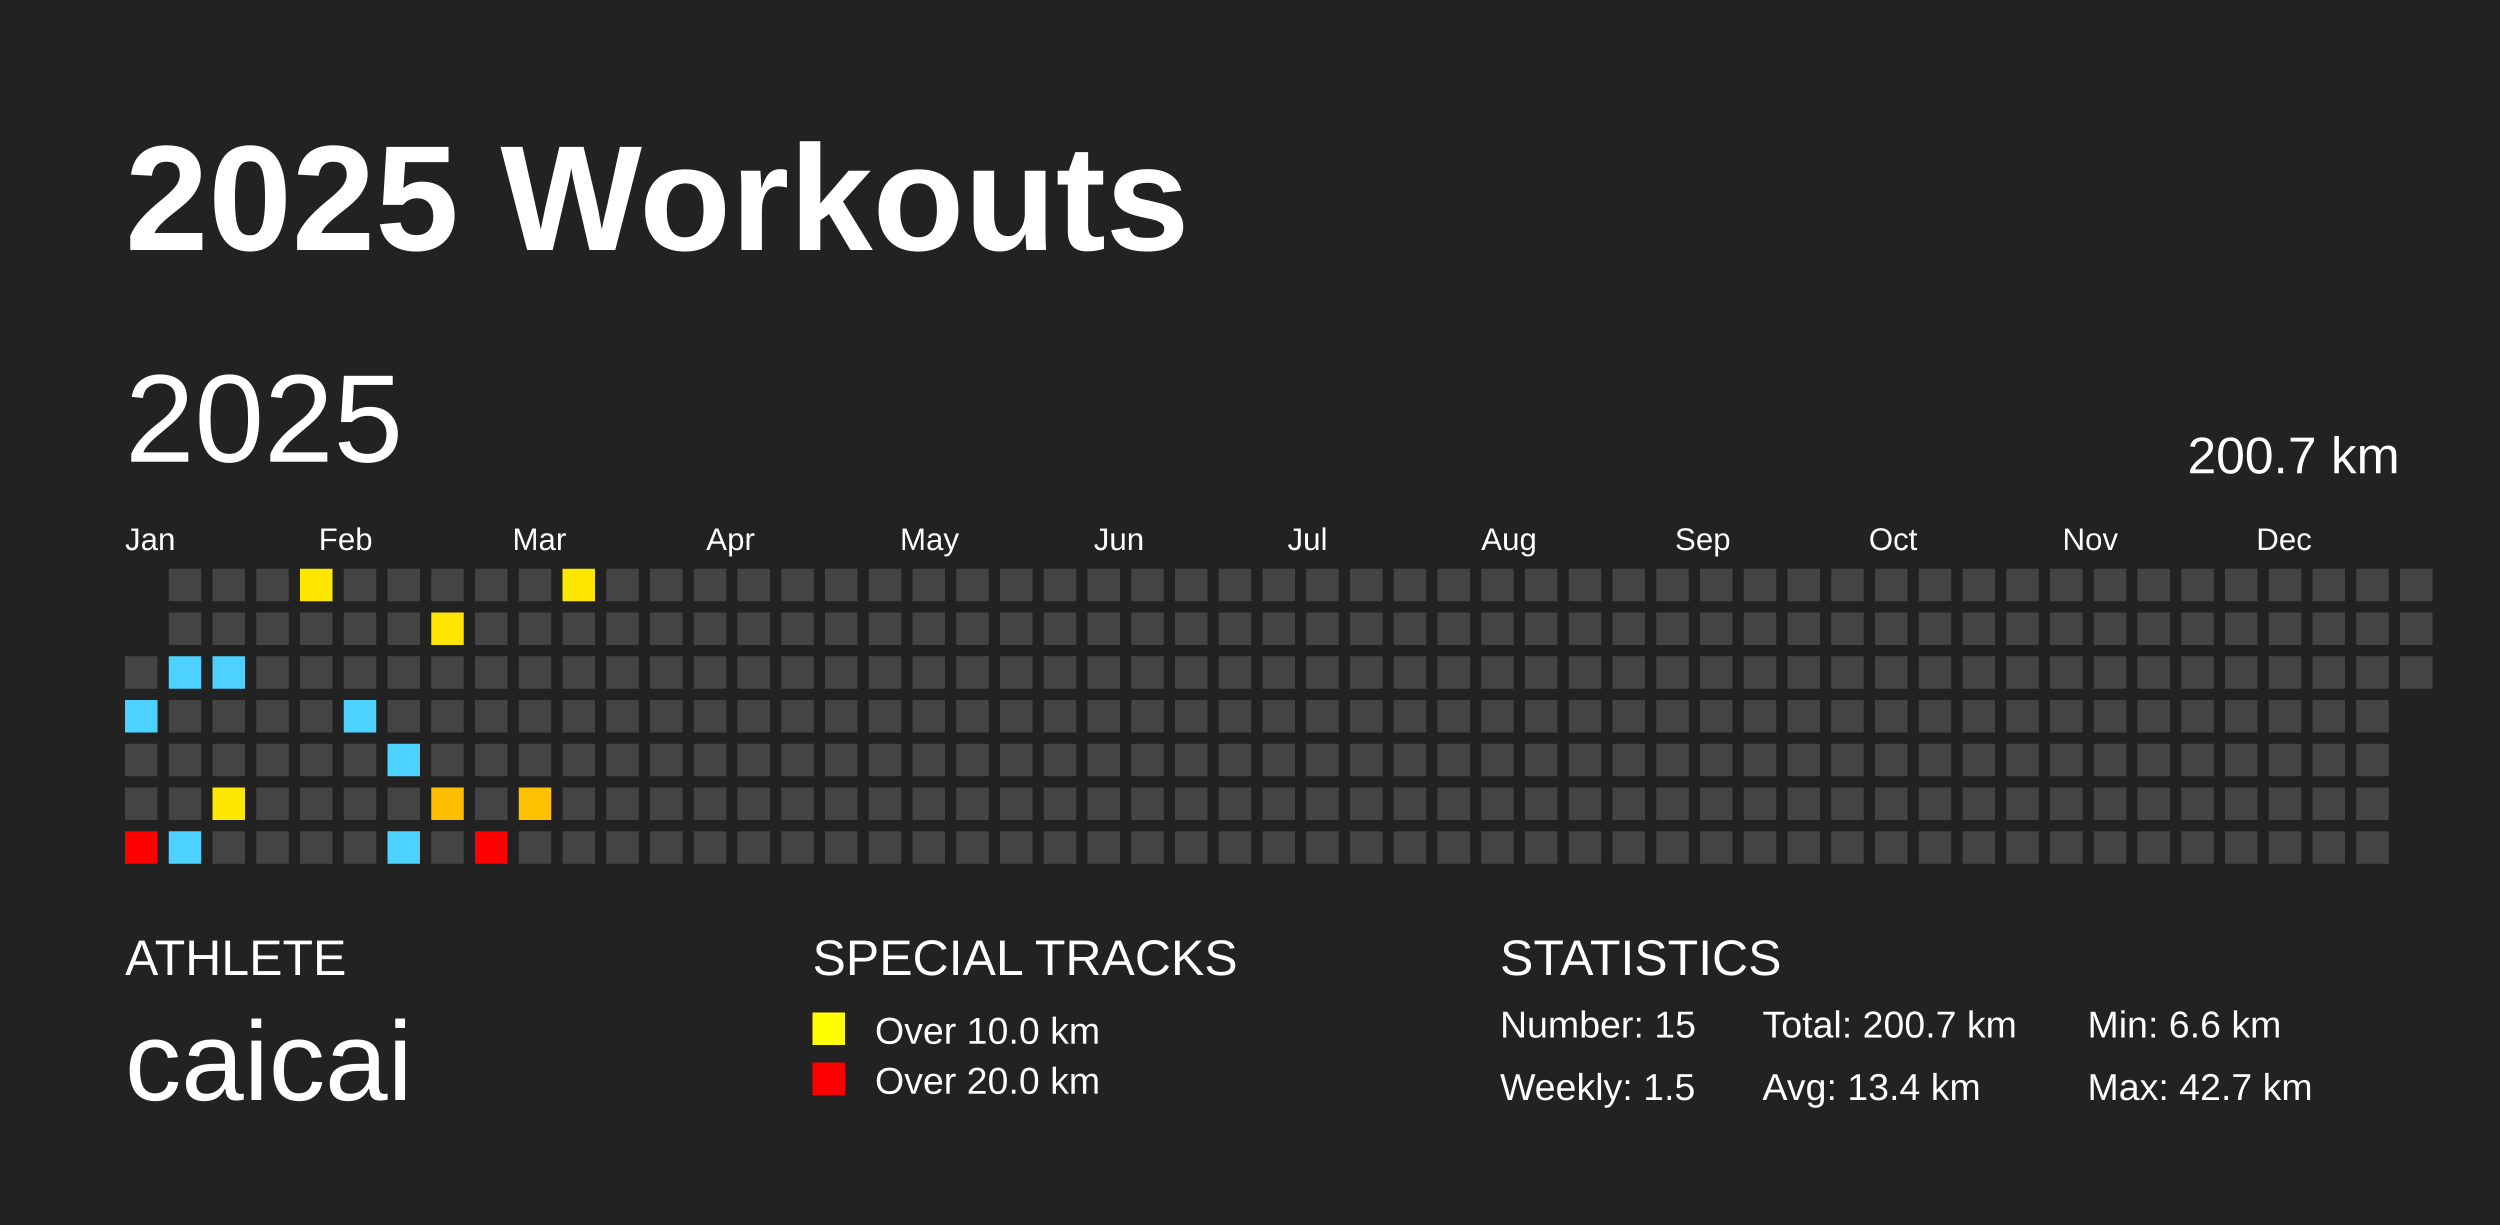
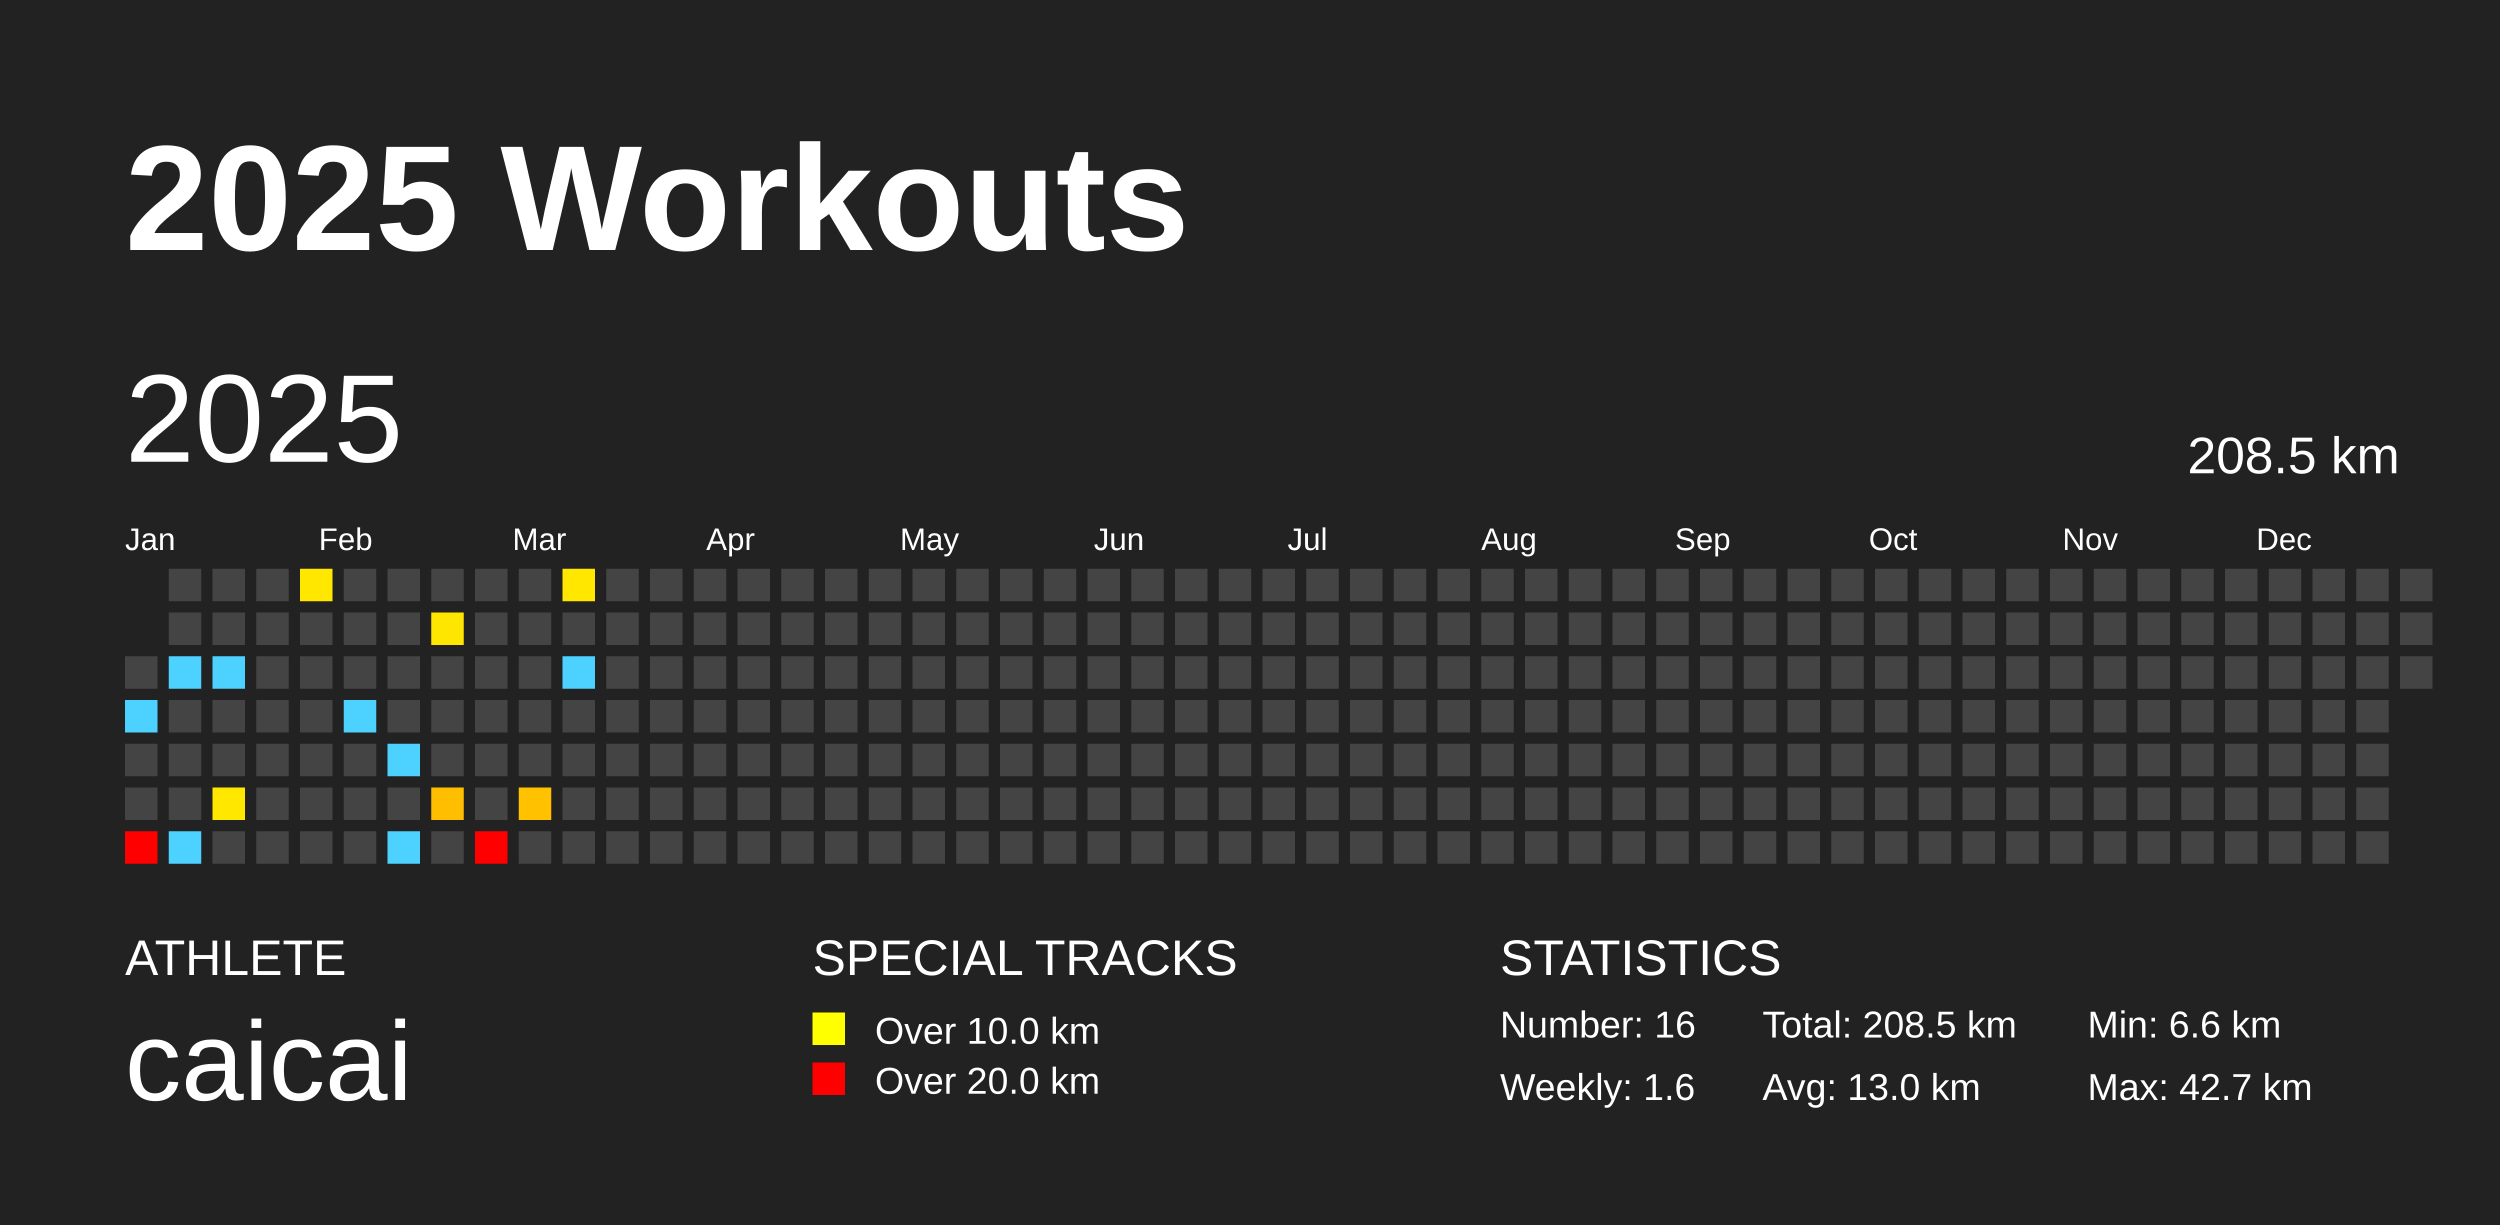
<svg xmlns="http://www.w3.org/2000/svg" baseProfile="full" height="98mm" version="1.1" viewBox="0,0,200,98" width="200mm">
  <defs />
  <rect fill="#222222" height="98" width="200" x="0" y="0" />
  <text fill="#FFFFFF" style="font-size:12px; font-family:Arial; font-weight:bold;" x="10" y="20">2025 Workouts</text>
  <text fill="#FFFFFF" style="font-size:4px; font-family:Arial" x="10" y="78">ATHLETE</text>
  <text fill="#FFFFFF" style="font-size:9px; font-family:Arial" x="10" y="88">caicai</text>
  <text fill="#FFFFFF" style="font-size:4px; font-family:Arial" x="65" y="78">SPECIAL TRACKS</text>
  <rect fill="yellow" height="2.6" width="2.6" x="65" y="81" />
  <text fill="#FFFFFF" style="font-size:3px; font-family:Arial" x="70" y="83.5">Over 10.0 km</text>
  <rect fill="red" height="2.6" width="2.6" x="65" y="85" />
  <text fill="#FFFFFF" style="font-size:3px; font-family:Arial" x="70" y="87.5">Over 20.0 km</text>
  <text fill="#FFFFFF" style="font-size:4px; font-family:Arial" x="120" y="78">STATISTICS</text>
-   <text fill="#FFFFFF" style="font-size:3px; font-family:Arial" x="120" y="83">Number: 15</text>
-   <text fill="#FFFFFF" style="font-size:3px; font-family:Arial" x="120" y="88">Weekly: 1.5</text>
-   <text fill="#FFFFFF" style="font-size:3px; font-family:Arial" x="141" y="83">Total: 200.7 km</text>
-   <text fill="#FFFFFF" style="font-size:3px; font-family:Arial" x="141" y="88">Avg: 13.4 km</text>
+   <text fill="#FFFFFF" style="font-size:3px; font-family:Arial" x="120" y="83">Number: 16</text>
+   <text fill="#FFFFFF" style="font-size:3px; font-family:Arial" x="120" y="88">Weekly: 1.6</text>
+   <text fill="#FFFFFF" style="font-size:3px; font-family:Arial" x="141" y="83">Total: 208.5 km</text>
+   <text fill="#FFFFFF" style="font-size:3px; font-family:Arial" x="141" y="88">Avg: 13.0 km</text>
  <text fill="#FFFFFF" style="font-size:3px; font-family:Arial" x="167" y="83">Min: 6.6 km</text>
  <text fill="#FFFFFF" style="font-size:3px; font-family:Arial" x="167" y="88">Max: 42.7 km</text>
  <text dominant-baseline="hanging" fill="#FFFFFF" style="font-size:10.0px; font-family:Arial;" x="10" y="30">2025</text>
-   <text dominant-baseline="hanging" fill="#FFFFFF" style="font-size:4.125px; font-family:Arial;" x="175" y="35">200.7 km</text>
+   <text dominant-baseline="hanging" fill="#FFFFFF" style="font-size:4.125px; font-family:Arial;" x="175" y="35">208.5 km</text>
  <text fill="#FFFFFF" style="font-size:2.5px; font-family:Arial" x="10.0" y="44">Jan</text>
  <text fill="#FFFFFF" style="font-size:2.5px; font-family:Arial" x="25.5" y="44">Feb</text>
  <text fill="#FFFFFF" style="font-size:2.5px; font-family:Arial" x="41.0" y="44">Mar</text>
  <text fill="#FFFFFF" style="font-size:2.5px; font-family:Arial" x="56.5" y="44">Apr</text>
  <text fill="#FFFFFF" style="font-size:2.5px; font-family:Arial" x="72.0" y="44">May</text>
  <text fill="#FFFFFF" style="font-size:2.5px; font-family:Arial" x="87.5" y="44">Jun</text>
  <text fill="#FFFFFF" style="font-size:2.5px; font-family:Arial" x="103.0" y="44">Jul</text>
  <text fill="#FFFFFF" style="font-size:2.5px; font-family:Arial" x="118.5" y="44">Aug</text>
  <text fill="#FFFFFF" style="font-size:2.5px; font-family:Arial" x="134.0" y="44">Sep</text>
  <text fill="#FFFFFF" style="font-size:2.5px; font-family:Arial" x="149.5" y="44">Oct</text>
  <text fill="#FFFFFF" style="font-size:2.5px; font-family:Arial" x="165.0" y="44">Nov</text>
  <text fill="#FFFFFF" style="font-size:2.5px; font-family:Arial" x="180.5" y="44">Dec</text>
  <rect fill="#444444" height="2.6" width="2.6" x="10.0" y="52.5" />
  <rect fill="#4dd2ff" height="2.6" width="2.6" x="10.0" y="56.0" />
  <rect fill="#444444" height="2.6" width="2.6" x="10.0" y="59.5" />
  <rect fill="#444444" height="2.6" width="2.6" x="10.0" y="63.0" />
  <rect fill="red" height="2.6" width="2.6" x="10.0" y="66.5" />
  <rect fill="#444444" height="2.6" width="2.6" x="13.5" y="45.5" />
  <rect fill="#444444" height="2.6" width="2.6" x="13.5" y="49.0" />
  <rect fill="#4dd2ff" height="2.6" width="2.6" x="13.5" y="52.5" />
  <rect fill="#444444" height="2.6" width="2.6" x="13.5" y="56.0" />
  <rect fill="#444444" height="2.6" width="2.6" x="13.5" y="59.5" />
  <rect fill="#444444" height="2.6" width="2.6" x="13.5" y="63.0" />
  <rect fill="#4dd2ff" height="2.6" width="2.6" x="13.5" y="66.5" />
  <rect fill="#444444" height="2.6" width="2.6" x="17.0" y="45.5" />
  <rect fill="#444444" height="2.6" width="2.6" x="17.0" y="49.0" />
  <rect fill="#4dd2ff" height="2.6" width="2.6" x="17.0" y="52.5" />
  <rect fill="#444444" height="2.6" width="2.6" x="17.0" y="56.0" />
  <rect fill="#444444" height="2.6" width="2.6" x="17.0" y="59.5" />
  <rect fill="#ffe700" height="2.6" width="2.6" x="17.0" y="63.0" />
  <rect fill="#444444" height="2.6" width="2.6" x="17.0" y="66.5" />
  <rect fill="#444444" height="2.6" width="2.6" x="20.5" y="45.5" />
  <rect fill="#444444" height="2.6" width="2.6" x="20.5" y="49.0" />
  <rect fill="#444444" height="2.6" width="2.6" x="20.5" y="52.5" />
  <rect fill="#444444" height="2.6" width="2.6" x="20.5" y="56.0" />
  <rect fill="#444444" height="2.6" width="2.6" x="20.5" y="59.5" />
  <rect fill="#444444" height="2.6" width="2.6" x="20.5" y="63.0" />
  <rect fill="#444444" height="2.6" width="2.6" x="20.5" y="66.5" />
  <rect fill="#ffe700" height="2.6" width="2.6" x="24.0" y="45.5" />
  <rect fill="#444444" height="2.6" width="2.6" x="24.0" y="49.0" />
  <rect fill="#444444" height="2.6" width="2.6" x="24.0" y="52.5" />
  <rect fill="#444444" height="2.6" width="2.6" x="24.0" y="56.0" />
  <rect fill="#444444" height="2.6" width="2.6" x="24.0" y="59.5" />
  <rect fill="#444444" height="2.6" width="2.6" x="24.0" y="63.0" />
  <rect fill="#444444" height="2.6" width="2.6" x="24.0" y="66.5" />
  <rect fill="#444444" height="2.6" width="2.6" x="27.5" y="45.5" />
  <rect fill="#444444" height="2.6" width="2.6" x="27.5" y="49.0" />
  <rect fill="#444444" height="2.6" width="2.6" x="27.5" y="52.5" />
  <rect fill="#4dd2ff" height="2.6" width="2.6" x="27.5" y="56.0" />
  <rect fill="#444444" height="2.6" width="2.6" x="27.5" y="59.5" />
  <rect fill="#444444" height="2.6" width="2.6" x="27.5" y="63.0" />
  <rect fill="#444444" height="2.6" width="2.6" x="27.5" y="66.5" />
  <rect fill="#444444" height="2.6" width="2.6" x="31.0" y="45.5" />
  <rect fill="#444444" height="2.6" width="2.6" x="31.0" y="49.0" />
  <rect fill="#444444" height="2.6" width="2.6" x="31.0" y="52.5" />
  <rect fill="#444444" height="2.6" width="2.6" x="31.0" y="56.0" />
  <rect fill="#4dd2ff" height="2.6" width="2.6" x="31.0" y="59.5" />
  <rect fill="#444444" height="2.6" width="2.6" x="31.0" y="63.0" />
  <rect fill="#4dd2ff" height="2.6" width="2.6" x="31.0" y="66.5" />
  <rect fill="#444444" height="2.6" width="2.6" x="34.5" y="45.5" />
  <rect fill="#ffe600" height="2.6" width="2.6" x="34.5" y="49.0" />
  <rect fill="#444444" height="2.6" width="2.6" x="34.5" y="52.5" />
  <rect fill="#444444" height="2.6" width="2.6" x="34.5" y="56.0" />
  <rect fill="#444444" height="2.6" width="2.6" x="34.5" y="59.5" />
  <rect fill="#ffbf00" height="2.6" width="2.6" x="34.5" y="63.0" />
  <rect fill="#444444" height="2.6" width="2.6" x="34.5" y="66.5" />
  <rect fill="#444444" height="2.6" width="2.6" x="38.0" y="45.5" />
  <rect fill="#444444" height="2.6" width="2.6" x="38.0" y="49.0" />
  <rect fill="#444444" height="2.6" width="2.6" x="38.0" y="52.5" />
  <rect fill="#444444" height="2.6" width="2.6" x="38.0" y="56.0" />
  <rect fill="#444444" height="2.6" width="2.6" x="38.0" y="59.5" />
  <rect fill="#444444" height="2.6" width="2.6" x="38.0" y="63.0" />
  <rect fill="red" height="2.6" width="2.6" x="38.0" y="66.5" />
  <rect fill="#444444" height="2.6" width="2.6" x="41.5" y="45.5" />
  <rect fill="#444444" height="2.6" width="2.6" x="41.5" y="49.0" />
  <rect fill="#444444" height="2.6" width="2.6" x="41.5" y="52.5" />
  <rect fill="#444444" height="2.6" width="2.6" x="41.5" y="56.0" />
  <rect fill="#444444" height="2.6" width="2.6" x="41.5" y="59.5" />
  <rect fill="#ffc100" height="2.6" width="2.6" x="41.5" y="63.0" />
  <rect fill="#444444" height="2.6" width="2.6" x="41.5" y="66.5" />
  <rect fill="#ffe700" height="2.6" width="2.6" x="45.0" y="45.5" />
  <rect fill="#444444" height="2.6" width="2.6" x="45.0" y="49.0" />
-   <rect fill="#444444" height="2.6" width="2.6" x="45.0" y="52.5" />
+   <rect fill="#4dd2ff" height="2.6" width="2.6" x="45.0" y="52.5" />
  <rect fill="#444444" height="2.6" width="2.6" x="45.0" y="56.0" />
  <rect fill="#444444" height="2.6" width="2.6" x="45.0" y="59.5" />
  <rect fill="#444444" height="2.6" width="2.6" x="45.0" y="63.0" />
  <rect fill="#444444" height="2.6" width="2.6" x="45.0" y="66.5" />
  <rect fill="#444444" height="2.6" width="2.6" x="48.5" y="45.5" />
  <rect fill="#444444" height="2.6" width="2.6" x="48.5" y="49.0" />
  <rect fill="#444444" height="2.6" width="2.6" x="48.5" y="52.5" />
  <rect fill="#444444" height="2.6" width="2.6" x="48.5" y="56.0" />
  <rect fill="#444444" height="2.6" width="2.6" x="48.5" y="59.5" />
  <rect fill="#444444" height="2.6" width="2.6" x="48.5" y="63.0" />
  <rect fill="#444444" height="2.6" width="2.6" x="48.5" y="66.5" />
  <rect fill="#444444" height="2.6" width="2.6" x="52.0" y="45.5" />
  <rect fill="#444444" height="2.6" width="2.6" x="52.0" y="49.0" />
  <rect fill="#444444" height="2.6" width="2.6" x="52.0" y="52.5" />
  <rect fill="#444444" height="2.6" width="2.6" x="52.0" y="56.0" />
  <rect fill="#444444" height="2.6" width="2.6" x="52.0" y="59.5" />
  <rect fill="#444444" height="2.6" width="2.6" x="52.0" y="63.0" />
  <rect fill="#444444" height="2.6" width="2.6" x="52.0" y="66.5" />
  <rect fill="#444444" height="2.6" width="2.6" x="55.5" y="45.5" />
  <rect fill="#444444" height="2.6" width="2.6" x="55.5" y="49.0" />
  <rect fill="#444444" height="2.6" width="2.6" x="55.5" y="52.5" />
  <rect fill="#444444" height="2.6" width="2.6" x="55.5" y="56.0" />
  <rect fill="#444444" height="2.6" width="2.6" x="55.5" y="59.5" />
  <rect fill="#444444" height="2.6" width="2.6" x="55.5" y="63.0" />
  <rect fill="#444444" height="2.6" width="2.6" x="55.5" y="66.5" />
  <rect fill="#444444" height="2.6" width="2.6" x="59.0" y="45.5" />
  <rect fill="#444444" height="2.6" width="2.6" x="59.0" y="49.0" />
  <rect fill="#444444" height="2.6" width="2.6" x="59.0" y="52.5" />
  <rect fill="#444444" height="2.6" width="2.6" x="59.0" y="56.0" />
  <rect fill="#444444" height="2.6" width="2.6" x="59.0" y="59.5" />
  <rect fill="#444444" height="2.6" width="2.6" x="59.0" y="63.0" />
  <rect fill="#444444" height="2.6" width="2.6" x="59.0" y="66.5" />
  <rect fill="#444444" height="2.6" width="2.6" x="62.5" y="45.5" />
  <rect fill="#444444" height="2.6" width="2.6" x="62.5" y="49.0" />
  <rect fill="#444444" height="2.6" width="2.6" x="62.5" y="52.5" />
  <rect fill="#444444" height="2.6" width="2.6" x="62.5" y="56.0" />
  <rect fill="#444444" height="2.6" width="2.6" x="62.5" y="59.5" />
  <rect fill="#444444" height="2.6" width="2.6" x="62.5" y="63.0" />
  <rect fill="#444444" height="2.6" width="2.6" x="62.5" y="66.5" />
  <rect fill="#444444" height="2.6" width="2.6" x="66.0" y="45.5" />
  <rect fill="#444444" height="2.6" width="2.6" x="66.0" y="49.0" />
  <rect fill="#444444" height="2.6" width="2.6" x="66.0" y="52.5" />
  <rect fill="#444444" height="2.6" width="2.6" x="66.0" y="56.0" />
  <rect fill="#444444" height="2.6" width="2.6" x="66.0" y="59.5" />
  <rect fill="#444444" height="2.6" width="2.6" x="66.0" y="63.0" />
  <rect fill="#444444" height="2.6" width="2.6" x="66.0" y="66.5" />
  <rect fill="#444444" height="2.6" width="2.6" x="69.5" y="45.5" />
  <rect fill="#444444" height="2.6" width="2.6" x="69.5" y="49.0" />
  <rect fill="#444444" height="2.6" width="2.6" x="69.5" y="52.5" />
  <rect fill="#444444" height="2.6" width="2.6" x="69.5" y="56.0" />
  <rect fill="#444444" height="2.6" width="2.6" x="69.5" y="59.5" />
  <rect fill="#444444" height="2.6" width="2.6" x="69.5" y="63.0" />
  <rect fill="#444444" height="2.6" width="2.6" x="69.5" y="66.5" />
  <rect fill="#444444" height="2.6" width="2.6" x="73.0" y="45.5" />
  <rect fill="#444444" height="2.6" width="2.6" x="73.0" y="49.0" />
  <rect fill="#444444" height="2.6" width="2.6" x="73.0" y="52.5" />
  <rect fill="#444444" height="2.6" width="2.6" x="73.0" y="56.0" />
  <rect fill="#444444" height="2.6" width="2.6" x="73.0" y="59.5" />
  <rect fill="#444444" height="2.6" width="2.6" x="73.0" y="63.0" />
  <rect fill="#444444" height="2.6" width="2.6" x="73.0" y="66.5" />
  <rect fill="#444444" height="2.6" width="2.6" x="76.5" y="45.5" />
  <rect fill="#444444" height="2.6" width="2.6" x="76.5" y="49.0" />
  <rect fill="#444444" height="2.6" width="2.6" x="76.5" y="52.5" />
  <rect fill="#444444" height="2.6" width="2.6" x="76.5" y="56.0" />
  <rect fill="#444444" height="2.6" width="2.6" x="76.5" y="59.5" />
  <rect fill="#444444" height="2.6" width="2.6" x="76.5" y="63.0" />
  <rect fill="#444444" height="2.6" width="2.6" x="76.5" y="66.5" />
  <rect fill="#444444" height="2.6" width="2.6" x="80.0" y="45.5" />
  <rect fill="#444444" height="2.6" width="2.6" x="80.0" y="49.0" />
  <rect fill="#444444" height="2.6" width="2.6" x="80.0" y="52.5" />
  <rect fill="#444444" height="2.6" width="2.6" x="80.0" y="56.0" />
  <rect fill="#444444" height="2.6" width="2.6" x="80.0" y="59.5" />
  <rect fill="#444444" height="2.6" width="2.6" x="80.0" y="63.0" />
  <rect fill="#444444" height="2.6" width="2.6" x="80.0" y="66.5" />
  <rect fill="#444444" height="2.6" width="2.6" x="83.5" y="45.5" />
  <rect fill="#444444" height="2.6" width="2.6" x="83.5" y="49.0" />
  <rect fill="#444444" height="2.6" width="2.6" x="83.5" y="52.5" />
  <rect fill="#444444" height="2.6" width="2.6" x="83.5" y="56.0" />
  <rect fill="#444444" height="2.6" width="2.6" x="83.5" y="59.5" />
  <rect fill="#444444" height="2.6" width="2.6" x="83.5" y="63.0" />
  <rect fill="#444444" height="2.6" width="2.6" x="83.5" y="66.5" />
  <rect fill="#444444" height="2.6" width="2.6" x="87.0" y="45.5" />
  <rect fill="#444444" height="2.6" width="2.6" x="87.0" y="49.0" />
  <rect fill="#444444" height="2.6" width="2.6" x="87.0" y="52.5" />
  <rect fill="#444444" height="2.6" width="2.6" x="87.0" y="56.0" />
  <rect fill="#444444" height="2.6" width="2.6" x="87.0" y="59.5" />
  <rect fill="#444444" height="2.6" width="2.6" x="87.0" y="63.0" />
  <rect fill="#444444" height="2.6" width="2.6" x="87.0" y="66.5" />
  <rect fill="#444444" height="2.6" width="2.6" x="90.5" y="45.5" />
  <rect fill="#444444" height="2.6" width="2.6" x="90.5" y="49.0" />
  <rect fill="#444444" height="2.6" width="2.6" x="90.5" y="52.5" />
  <rect fill="#444444" height="2.6" width="2.6" x="90.5" y="56.0" />
  <rect fill="#444444" height="2.6" width="2.6" x="90.5" y="59.5" />
  <rect fill="#444444" height="2.6" width="2.6" x="90.5" y="63.0" />
  <rect fill="#444444" height="2.6" width="2.6" x="90.5" y="66.5" />
  <rect fill="#444444" height="2.6" width="2.6" x="94.0" y="45.5" />
  <rect fill="#444444" height="2.6" width="2.6" x="94.0" y="49.0" />
  <rect fill="#444444" height="2.6" width="2.6" x="94.0" y="52.5" />
  <rect fill="#444444" height="2.6" width="2.6" x="94.0" y="56.0" />
  <rect fill="#444444" height="2.6" width="2.6" x="94.0" y="59.5" />
  <rect fill="#444444" height="2.6" width="2.6" x="94.0" y="63.0" />
  <rect fill="#444444" height="2.6" width="2.6" x="94.0" y="66.5" />
  <rect fill="#444444" height="2.6" width="2.6" x="97.5" y="45.5" />
  <rect fill="#444444" height="2.6" width="2.6" x="97.5" y="49.0" />
  <rect fill="#444444" height="2.6" width="2.6" x="97.5" y="52.5" />
  <rect fill="#444444" height="2.6" width="2.6" x="97.5" y="56.0" />
  <rect fill="#444444" height="2.6" width="2.6" x="97.5" y="59.5" />
  <rect fill="#444444" height="2.6" width="2.6" x="97.5" y="63.0" />
  <rect fill="#444444" height="2.6" width="2.6" x="97.5" y="66.5" />
  <rect fill="#444444" height="2.6" width="2.6" x="101.0" y="45.5" />
  <rect fill="#444444" height="2.6" width="2.6" x="101.0" y="49.0" />
  <rect fill="#444444" height="2.6" width="2.6" x="101.0" y="52.5" />
  <rect fill="#444444" height="2.6" width="2.6" x="101.0" y="56.0" />
  <rect fill="#444444" height="2.6" width="2.6" x="101.0" y="59.5" />
  <rect fill="#444444" height="2.6" width="2.6" x="101.0" y="63.0" />
  <rect fill="#444444" height="2.6" width="2.6" x="101.0" y="66.5" />
  <rect fill="#444444" height="2.6" width="2.6" x="104.5" y="45.5" />
  <rect fill="#444444" height="2.6" width="2.6" x="104.5" y="49.0" />
  <rect fill="#444444" height="2.6" width="2.6" x="104.5" y="52.5" />
  <rect fill="#444444" height="2.6" width="2.6" x="104.5" y="56.0" />
  <rect fill="#444444" height="2.6" width="2.6" x="104.5" y="59.5" />
  <rect fill="#444444" height="2.6" width="2.6" x="104.5" y="63.0" />
  <rect fill="#444444" height="2.6" width="2.6" x="104.5" y="66.5" />
  <rect fill="#444444" height="2.6" width="2.6" x="108.0" y="45.5" />
  <rect fill="#444444" height="2.6" width="2.6" x="108.0" y="49.0" />
  <rect fill="#444444" height="2.6" width="2.6" x="108.0" y="52.5" />
  <rect fill="#444444" height="2.6" width="2.6" x="108.0" y="56.0" />
  <rect fill="#444444" height="2.6" width="2.6" x="108.0" y="59.5" />
  <rect fill="#444444" height="2.6" width="2.6" x="108.0" y="63.0" />
  <rect fill="#444444" height="2.6" width="2.6" x="108.0" y="66.5" />
  <rect fill="#444444" height="2.6" width="2.6" x="111.5" y="45.5" />
  <rect fill="#444444" height="2.6" width="2.6" x="111.5" y="49.0" />
  <rect fill="#444444" height="2.6" width="2.6" x="111.5" y="52.5" />
  <rect fill="#444444" height="2.6" width="2.6" x="111.5" y="56.0" />
  <rect fill="#444444" height="2.6" width="2.6" x="111.5" y="59.5" />
  <rect fill="#444444" height="2.6" width="2.6" x="111.5" y="63.0" />
  <rect fill="#444444" height="2.6" width="2.6" x="111.5" y="66.5" />
  <rect fill="#444444" height="2.6" width="2.6" x="115.0" y="45.5" />
  <rect fill="#444444" height="2.6" width="2.6" x="115.0" y="49.0" />
  <rect fill="#444444" height="2.6" width="2.6" x="115.0" y="52.5" />
  <rect fill="#444444" height="2.6" width="2.6" x="115.0" y="56.0" />
  <rect fill="#444444" height="2.6" width="2.6" x="115.0" y="59.5" />
  <rect fill="#444444" height="2.6" width="2.6" x="115.0" y="63.0" />
  <rect fill="#444444" height="2.6" width="2.6" x="115.0" y="66.5" />
  <rect fill="#444444" height="2.6" width="2.6" x="118.5" y="45.5" />
  <rect fill="#444444" height="2.6" width="2.6" x="118.5" y="49.0" />
  <rect fill="#444444" height="2.6" width="2.6" x="118.5" y="52.5" />
  <rect fill="#444444" height="2.6" width="2.6" x="118.5" y="56.0" />
  <rect fill="#444444" height="2.6" width="2.6" x="118.5" y="59.5" />
  <rect fill="#444444" height="2.6" width="2.6" x="118.5" y="63.0" />
  <rect fill="#444444" height="2.6" width="2.6" x="118.5" y="66.5" />
  <rect fill="#444444" height="2.6" width="2.6" x="122.0" y="45.5" />
  <rect fill="#444444" height="2.6" width="2.6" x="122.0" y="49.0" />
  <rect fill="#444444" height="2.6" width="2.6" x="122.0" y="52.5" />
  <rect fill="#444444" height="2.6" width="2.6" x="122.0" y="56.0" />
  <rect fill="#444444" height="2.6" width="2.6" x="122.0" y="59.5" />
  <rect fill="#444444" height="2.6" width="2.6" x="122.0" y="63.0" />
  <rect fill="#444444" height="2.6" width="2.6" x="122.0" y="66.5" />
  <rect fill="#444444" height="2.6" width="2.6" x="125.5" y="45.5" />
  <rect fill="#444444" height="2.6" width="2.6" x="125.5" y="49.0" />
  <rect fill="#444444" height="2.6" width="2.6" x="125.5" y="52.5" />
  <rect fill="#444444" height="2.6" width="2.6" x="125.5" y="56.0" />
  <rect fill="#444444" height="2.6" width="2.6" x="125.5" y="59.5" />
  <rect fill="#444444" height="2.6" width="2.6" x="125.5" y="63.0" />
  <rect fill="#444444" height="2.6" width="2.6" x="125.5" y="66.5" />
  <rect fill="#444444" height="2.6" width="2.6" x="129.0" y="45.5" />
  <rect fill="#444444" height="2.6" width="2.6" x="129.0" y="49.0" />
  <rect fill="#444444" height="2.6" width="2.6" x="129.0" y="52.5" />
  <rect fill="#444444" height="2.6" width="2.6" x="129.0" y="56.0" />
  <rect fill="#444444" height="2.6" width="2.6" x="129.0" y="59.5" />
  <rect fill="#444444" height="2.6" width="2.6" x="129.0" y="63.0" />
  <rect fill="#444444" height="2.6" width="2.6" x="129.0" y="66.5" />
  <rect fill="#444444" height="2.6" width="2.6" x="132.5" y="45.5" />
  <rect fill="#444444" height="2.6" width="2.6" x="132.5" y="49.0" />
  <rect fill="#444444" height="2.6" width="2.6" x="132.5" y="52.5" />
  <rect fill="#444444" height="2.6" width="2.6" x="132.5" y="56.0" />
  <rect fill="#444444" height="2.6" width="2.6" x="132.5" y="59.5" />
  <rect fill="#444444" height="2.6" width="2.6" x="132.5" y="63.0" />
  <rect fill="#444444" height="2.6" width="2.6" x="132.5" y="66.5" />
  <rect fill="#444444" height="2.6" width="2.6" x="136.0" y="45.5" />
  <rect fill="#444444" height="2.6" width="2.6" x="136.0" y="49.0" />
  <rect fill="#444444" height="2.6" width="2.6" x="136.0" y="52.5" />
  <rect fill="#444444" height="2.6" width="2.6" x="136.0" y="56.0" />
  <rect fill="#444444" height="2.6" width="2.6" x="136.0" y="59.5" />
  <rect fill="#444444" height="2.6" width="2.6" x="136.0" y="63.0" />
  <rect fill="#444444" height="2.6" width="2.6" x="136.0" y="66.5" />
  <rect fill="#444444" height="2.6" width="2.6" x="139.5" y="45.5" />
  <rect fill="#444444" height="2.6" width="2.6" x="139.5" y="49.0" />
  <rect fill="#444444" height="2.6" width="2.6" x="139.5" y="52.5" />
  <rect fill="#444444" height="2.6" width="2.6" x="139.5" y="56.0" />
  <rect fill="#444444" height="2.6" width="2.6" x="139.5" y="59.5" />
  <rect fill="#444444" height="2.6" width="2.6" x="139.5" y="63.0" />
  <rect fill="#444444" height="2.6" width="2.6" x="139.5" y="66.5" />
  <rect fill="#444444" height="2.6" width="2.6" x="143.0" y="45.5" />
  <rect fill="#444444" height="2.6" width="2.6" x="143.0" y="49.0" />
  <rect fill="#444444" height="2.6" width="2.6" x="143.0" y="52.5" />
  <rect fill="#444444" height="2.6" width="2.6" x="143.0" y="56.0" />
  <rect fill="#444444" height="2.6" width="2.6" x="143.0" y="59.5" />
  <rect fill="#444444" height="2.6" width="2.6" x="143.0" y="63.0" />
  <rect fill="#444444" height="2.6" width="2.6" x="143.0" y="66.5" />
  <rect fill="#444444" height="2.6" width="2.6" x="146.5" y="45.5" />
  <rect fill="#444444" height="2.6" width="2.6" x="146.5" y="49.0" />
  <rect fill="#444444" height="2.6" width="2.6" x="146.5" y="52.5" />
  <rect fill="#444444" height="2.6" width="2.6" x="146.5" y="56.0" />
  <rect fill="#444444" height="2.6" width="2.6" x="146.5" y="59.5" />
  <rect fill="#444444" height="2.6" width="2.6" x="146.5" y="63.0" />
  <rect fill="#444444" height="2.6" width="2.6" x="146.5" y="66.5" />
  <rect fill="#444444" height="2.6" width="2.6" x="150.0" y="45.5" />
  <rect fill="#444444" height="2.6" width="2.6" x="150.0" y="49.0" />
  <rect fill="#444444" height="2.6" width="2.6" x="150.0" y="52.5" />
  <rect fill="#444444" height="2.6" width="2.6" x="150.0" y="56.0" />
  <rect fill="#444444" height="2.6" width="2.6" x="150.0" y="59.5" />
  <rect fill="#444444" height="2.6" width="2.6" x="150.0" y="63.0" />
  <rect fill="#444444" height="2.6" width="2.6" x="150.0" y="66.5" />
  <rect fill="#444444" height="2.6" width="2.6" x="153.5" y="45.5" />
  <rect fill="#444444" height="2.6" width="2.6" x="153.5" y="49.0" />
  <rect fill="#444444" height="2.6" width="2.6" x="153.5" y="52.5" />
  <rect fill="#444444" height="2.6" width="2.6" x="153.5" y="56.0" />
  <rect fill="#444444" height="2.6" width="2.6" x="153.5" y="59.5" />
  <rect fill="#444444" height="2.6" width="2.6" x="153.5" y="63.0" />
  <rect fill="#444444" height="2.6" width="2.6" x="153.5" y="66.5" />
  <rect fill="#444444" height="2.6" width="2.6" x="157.0" y="45.5" />
  <rect fill="#444444" height="2.6" width="2.6" x="157.0" y="49.0" />
  <rect fill="#444444" height="2.6" width="2.6" x="157.0" y="52.5" />
  <rect fill="#444444" height="2.6" width="2.6" x="157.0" y="56.0" />
  <rect fill="#444444" height="2.6" width="2.6" x="157.0" y="59.5" />
  <rect fill="#444444" height="2.6" width="2.6" x="157.0" y="63.0" />
  <rect fill="#444444" height="2.6" width="2.6" x="157.0" y="66.5" />
  <rect fill="#444444" height="2.6" width="2.6" x="160.5" y="45.5" />
  <rect fill="#444444" height="2.6" width="2.6" x="160.5" y="49.0" />
  <rect fill="#444444" height="2.6" width="2.6" x="160.5" y="52.5" />
  <rect fill="#444444" height="2.6" width="2.6" x="160.5" y="56.0" />
  <rect fill="#444444" height="2.6" width="2.6" x="160.5" y="59.5" />
  <rect fill="#444444" height="2.6" width="2.6" x="160.5" y="63.0" />
  <rect fill="#444444" height="2.6" width="2.6" x="160.5" y="66.5" />
  <rect fill="#444444" height="2.6" width="2.6" x="164.0" y="45.5" />
  <rect fill="#444444" height="2.6" width="2.6" x="164.0" y="49.0" />
  <rect fill="#444444" height="2.6" width="2.6" x="164.0" y="52.5" />
  <rect fill="#444444" height="2.6" width="2.6" x="164.0" y="56.0" />
  <rect fill="#444444" height="2.6" width="2.6" x="164.0" y="59.5" />
  <rect fill="#444444" height="2.6" width="2.6" x="164.0" y="63.0" />
  <rect fill="#444444" height="2.6" width="2.6" x="164.0" y="66.5" />
  <rect fill="#444444" height="2.6" width="2.6" x="167.5" y="45.5" />
  <rect fill="#444444" height="2.6" width="2.6" x="167.5" y="49.0" />
  <rect fill="#444444" height="2.6" width="2.6" x="167.5" y="52.5" />
  <rect fill="#444444" height="2.6" width="2.6" x="167.5" y="56.0" />
  <rect fill="#444444" height="2.6" width="2.6" x="167.5" y="59.5" />
  <rect fill="#444444" height="2.6" width="2.6" x="167.5" y="63.0" />
  <rect fill="#444444" height="2.6" width="2.6" x="167.5" y="66.5" />
  <rect fill="#444444" height="2.6" width="2.6" x="171.0" y="45.5" />
  <rect fill="#444444" height="2.6" width="2.6" x="171.0" y="49.0" />
  <rect fill="#444444" height="2.6" width="2.6" x="171.0" y="52.5" />
  <rect fill="#444444" height="2.6" width="2.6" x="171.0" y="56.0" />
  <rect fill="#444444" height="2.6" width="2.6" x="171.0" y="59.5" />
  <rect fill="#444444" height="2.6" width="2.6" x="171.0" y="63.0" />
  <rect fill="#444444" height="2.6" width="2.6" x="171.0" y="66.5" />
  <rect fill="#444444" height="2.6" width="2.6" x="174.5" y="45.5" />
  <rect fill="#444444" height="2.6" width="2.6" x="174.5" y="49.0" />
  <rect fill="#444444" height="2.6" width="2.6" x="174.5" y="52.5" />
  <rect fill="#444444" height="2.6" width="2.6" x="174.5" y="56.0" />
  <rect fill="#444444" height="2.6" width="2.6" x="174.5" y="59.5" />
  <rect fill="#444444" height="2.6" width="2.6" x="174.5" y="63.0" />
  <rect fill="#444444" height="2.6" width="2.6" x="174.5" y="66.5" />
  <rect fill="#444444" height="2.6" width="2.6" x="178.0" y="45.5" />
  <rect fill="#444444" height="2.6" width="2.6" x="178.0" y="49.0" />
  <rect fill="#444444" height="2.6" width="2.6" x="178.0" y="52.5" />
  <rect fill="#444444" height="2.6" width="2.6" x="178.0" y="56.0" />
  <rect fill="#444444" height="2.6" width="2.6" x="178.0" y="59.5" />
  <rect fill="#444444" height="2.6" width="2.6" x="178.0" y="63.0" />
  <rect fill="#444444" height="2.6" width="2.6" x="178.0" y="66.5" />
  <rect fill="#444444" height="2.6" width="2.6" x="181.5" y="45.5" />
  <rect fill="#444444" height="2.6" width="2.6" x="181.5" y="49.0" />
  <rect fill="#444444" height="2.6" width="2.6" x="181.5" y="52.5" />
  <rect fill="#444444" height="2.6" width="2.6" x="181.5" y="56.0" />
  <rect fill="#444444" height="2.6" width="2.6" x="181.5" y="59.5" />
  <rect fill="#444444" height="2.6" width="2.6" x="181.5" y="63.0" />
  <rect fill="#444444" height="2.6" width="2.6" x="181.5" y="66.5" />
  <rect fill="#444444" height="2.6" width="2.6" x="185.0" y="45.5" />
  <rect fill="#444444" height="2.6" width="2.6" x="185.0" y="49.0" />
  <rect fill="#444444" height="2.6" width="2.6" x="185.0" y="52.5" />
  <rect fill="#444444" height="2.6" width="2.6" x="185.0" y="56.0" />
  <rect fill="#444444" height="2.6" width="2.6" x="185.0" y="59.5" />
  <rect fill="#444444" height="2.6" width="2.6" x="185.0" y="63.0" />
  <rect fill="#444444" height="2.6" width="2.6" x="185.0" y="66.5" />
  <rect fill="#444444" height="2.6" width="2.6" x="188.5" y="45.5" />
  <rect fill="#444444" height="2.6" width="2.6" x="188.5" y="49.0" />
  <rect fill="#444444" height="2.6" width="2.6" x="188.5" y="52.5" />
  <rect fill="#444444" height="2.6" width="2.6" x="188.5" y="56.0" />
  <rect fill="#444444" height="2.6" width="2.6" x="188.5" y="59.5" />
  <rect fill="#444444" height="2.6" width="2.6" x="188.5" y="63.0" />
  <rect fill="#444444" height="2.6" width="2.6" x="188.5" y="66.5" />
  <rect fill="#444444" height="2.6" width="2.6" x="192.0" y="45.5" />
  <rect fill="#444444" height="2.6" width="2.6" x="192.0" y="49.0" />
  <rect fill="#444444" height="2.6" width="2.6" x="192.0" y="52.5" />
</svg>
